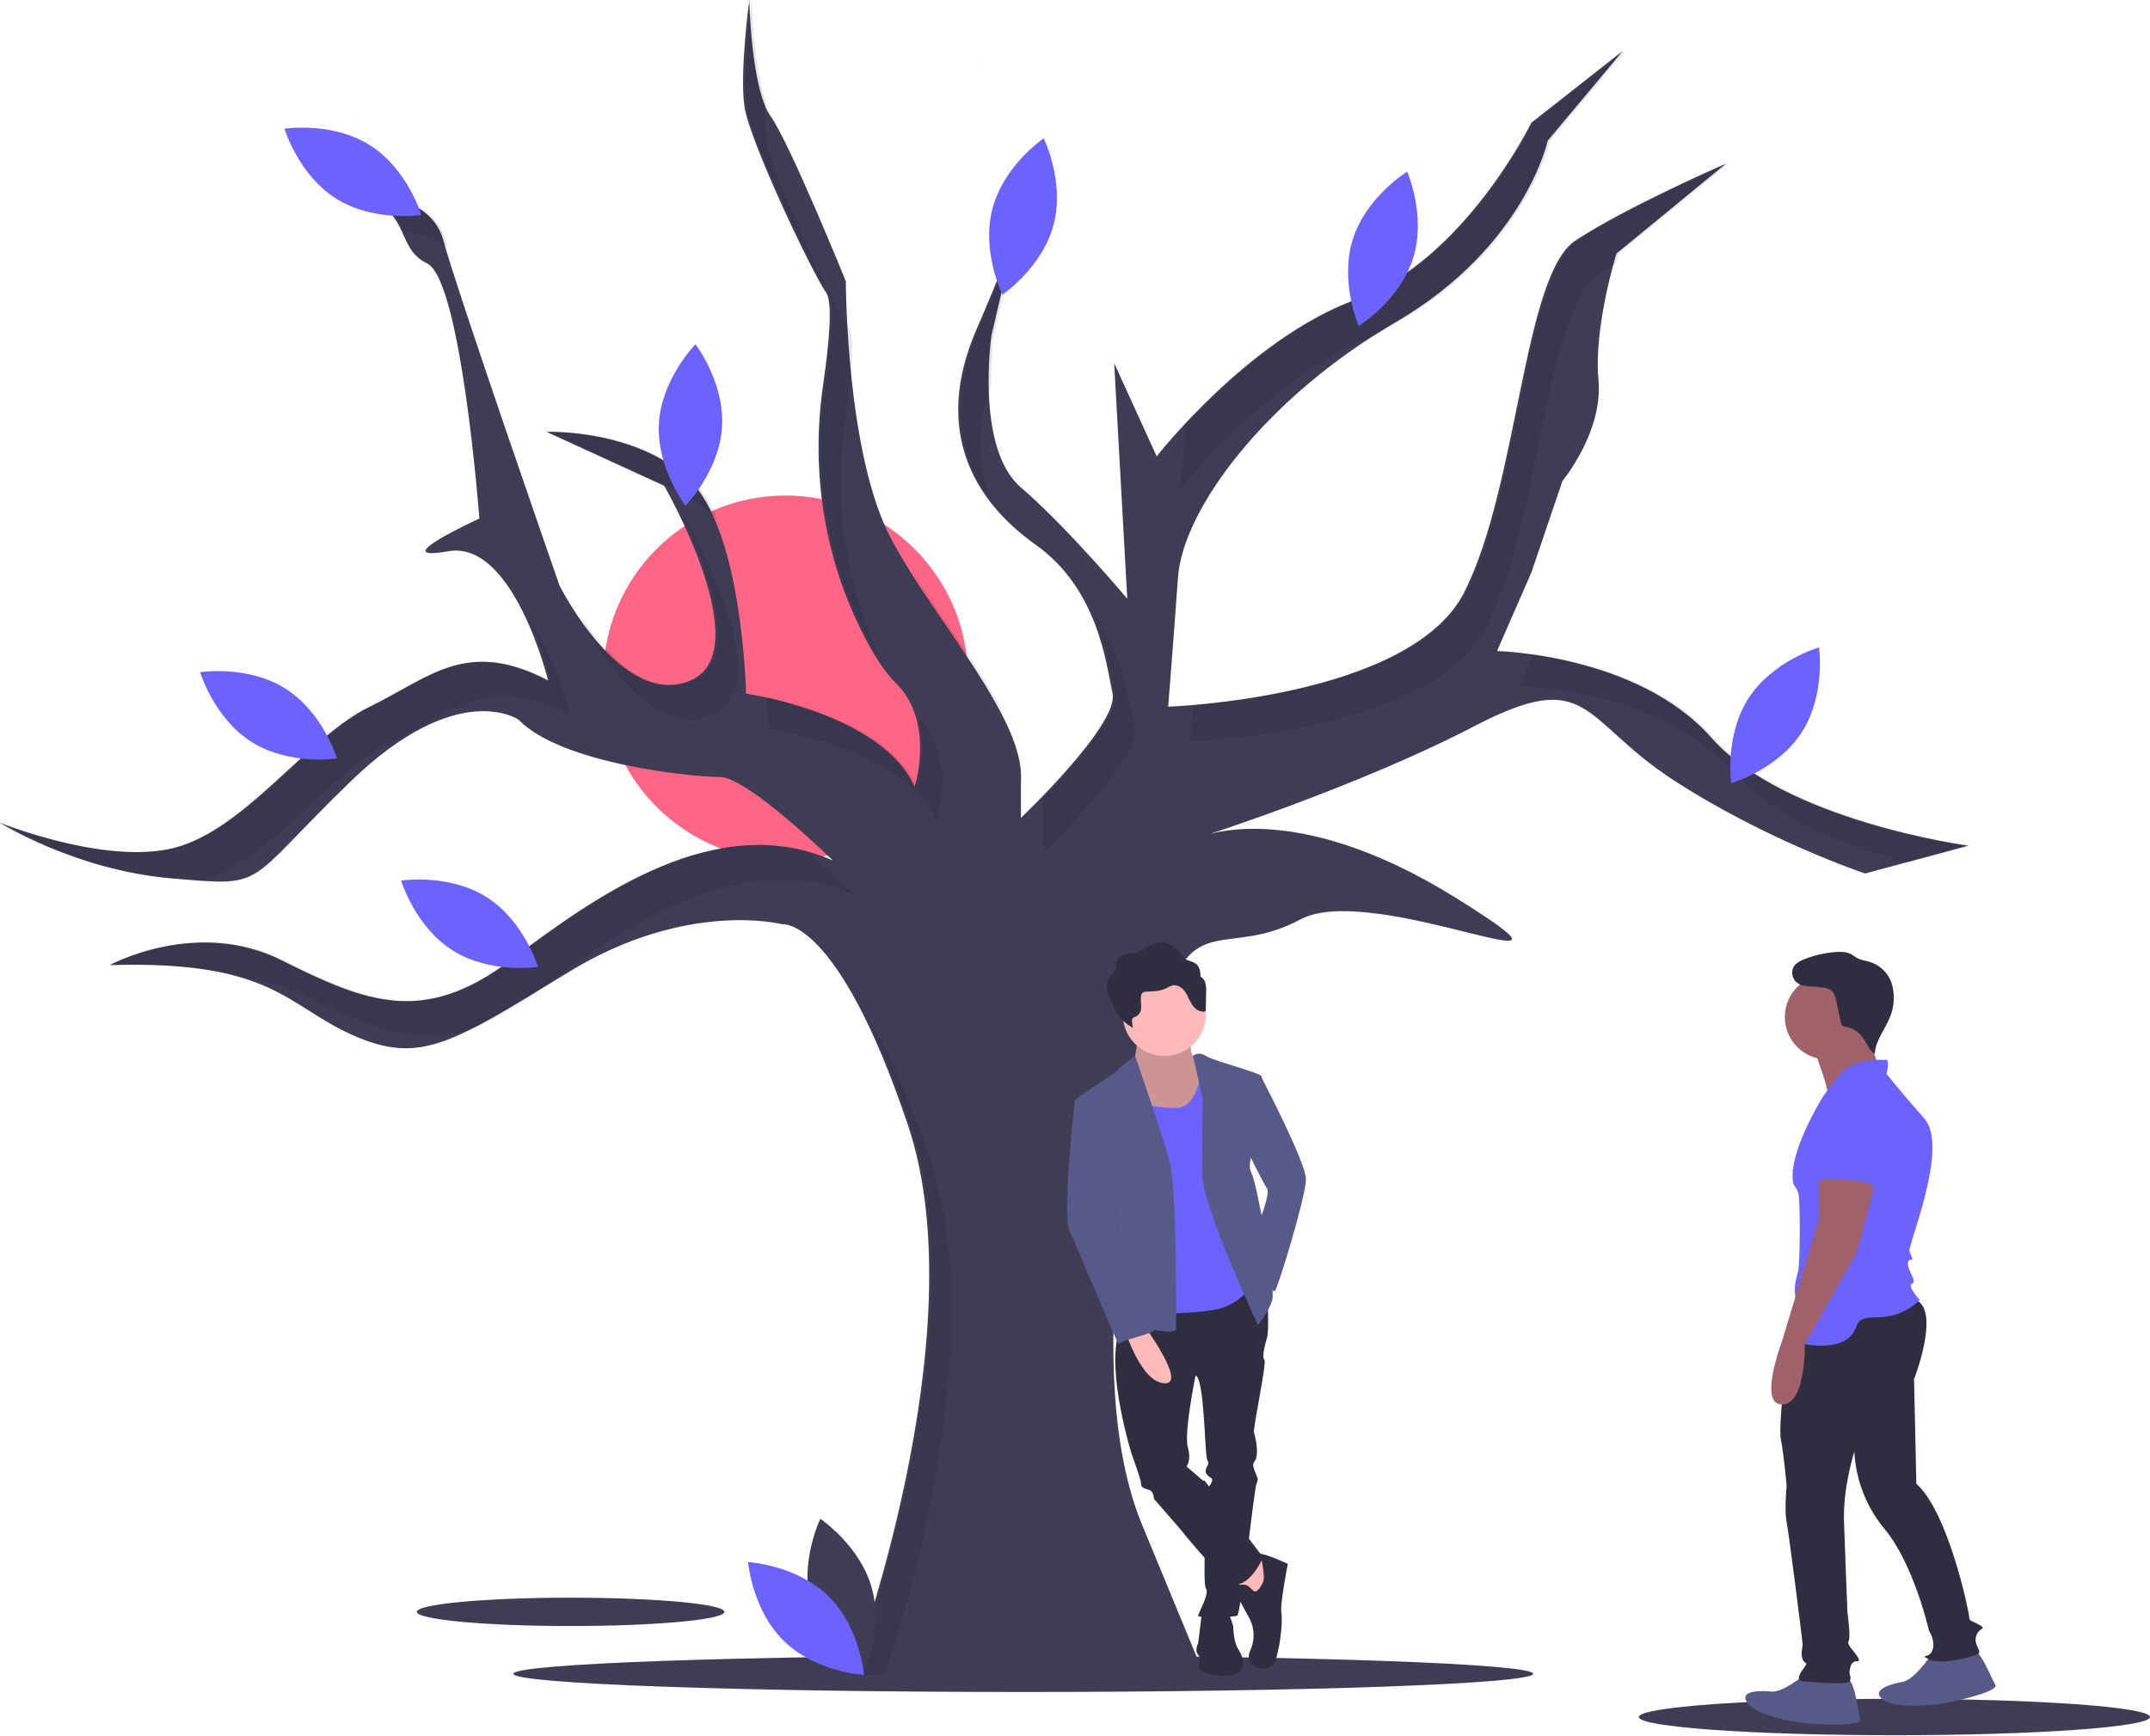
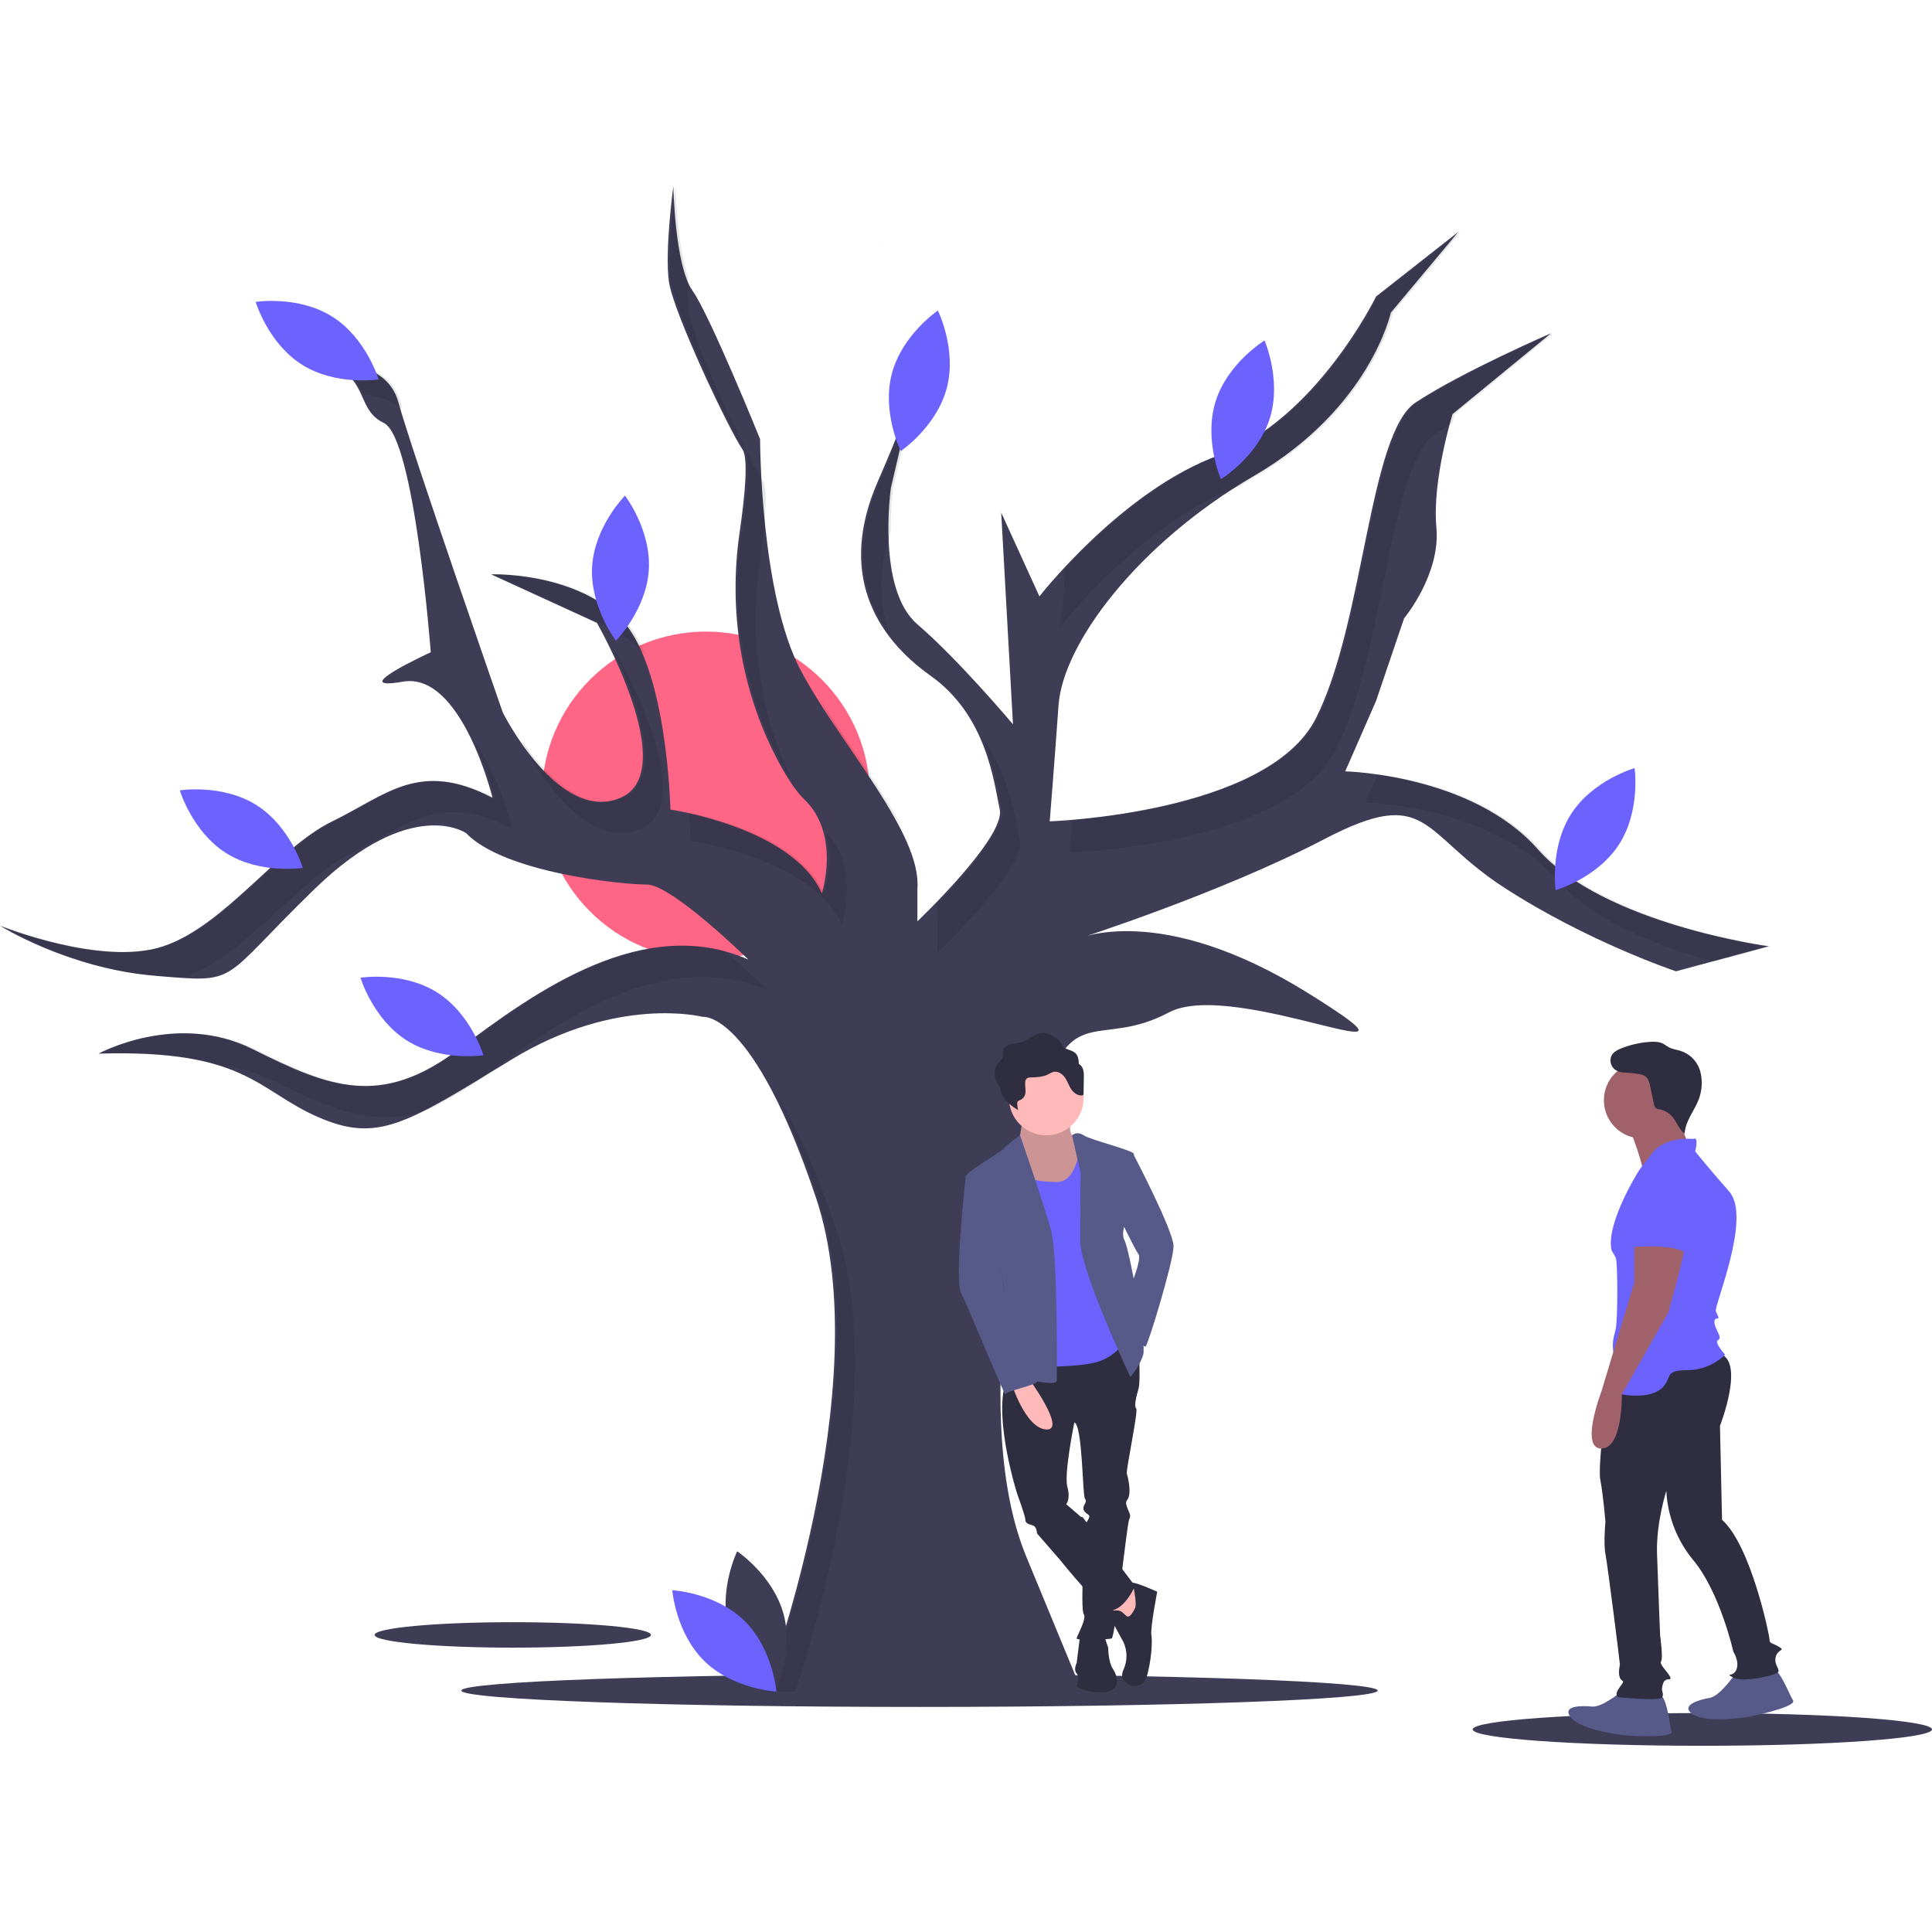
- <svg xmlns="http://www.w3.org/2000/svg" data-name="Layer 1" width="1055.523" height="852.056" viewBox="0 0 1055.523 852.056">
+ <svg xmlns="http://www.w3.org/2000/svg" data-name="Layer 1" width="400" height="400" viewBox="0 0 1055.523 852.056">
  <ellipse cx="502.363" cy="821.89" rx="250.304" ry="8.939" fill="#3f3d56" />
  <circle cx="385.682" cy="332.888" r="89.563" fill="#ff6584" />
  <ellipse cx="280.159" cy="791.481" rx="75.486" ry="6.958" fill="#3f3d56" />
  <path d="M489.915,846.473s62.651-167.071,28.113-269.883-61.848-98.797-61.848-98.797-46.587-12.048-104.419,23.293-73.093,45.784-106.026,31.326-39.358-36.948-119.68-34.539c0,0,42.571-23.293,84.338-2.41s69.88,32.129,112.451,0S424.05,421.568,481.079,446.468c0,0-41.768-40.964-55.422-40.964s-77.913-6.426-98.797-28.113c0,0-29.719-20.884-82.732,30.523s-40.161,51.406-87.551,47.39S72.238,427.994,72.238,427.994s55.422,22.49,89.158,11.245,62.651-53.816,92.371-68.274,47.39-33.735,87.551-12.852c0,0-16.868-69.077-48.997-63.455s15.261-16.064,15.261-16.064-8.835-117.271-25.703-125.303-6.426-28.916-37.752-32.932c0,0,38.555-4.819,45.784,21.687s57.029,169.48,57.029,169.48,30.523,61.045,64.258,46.587-12.852-95.584-12.852-95.584L340.515,236.023s43.374-1.606,69.88,23.293,28.113,105.222,28.113,105.222,66.668,9.639,82.732,45.784c0,0,10.442-32.129-9.639-51.406-5.02-4.819-10.291-13.203-15.374-23.068-19.438-37.724-26.032-80.726-19.917-122.721,2.992-20.55,4.834-40.644,1.556-45.378-7.229-10.442-37.752-74.7-40.161-91.568s2.41-52.21,2.41-52.21.803,43.374,10.442,57.029,36.948,81.126,36.948,81.126,0,85.142,22.49,126.909,65.864,88.355,63.455,118.877v17.671s48.193-45.784,44.981-61.045-7.229-51.406-37.752-73.093S530.076,235.22,551.763,185.42s21.687-58.635,21.687-58.635l-14.458,61.848s-8.032,55.422,14.458,74.7,52.21,54.619,52.21,54.619l-6.426-115.664,20.884,45.784s44.981-57.832,97.993-77.109S824.056,84.214,824.056,84.214l44.981-35.342L832.088,93.049s-11.245,52.21-74.7,89.158S652.969,273.775,650.559,307.51,645.74,370.965,645.74,370.965s118.877-4.016,145.383-56.226,28.916-155.825,54.619-172.693,73.897-37.752,73.897-37.752l-53.816,44.177s-11.245,36.145-8.835,61.848S839.317,260.12,839.317,260.12l-15.261,44.981L807.188,343.655s69.077,1.606,105.222,42.571,126.106,53.013,126.106,53.013l-50.603,13.655S939.72,436.829,893.936,407.11s-40.964-56.226-97.993-26.506-134.942,54.619-134.942,54.619S705.982,414.339,787.107,464.942s-40.161-8.835-76.306,10.442-53.013-4.819-67.471,43.374-40.964,179.922-10.442,253.819l30.523,73.897Z" transform="translate(-72.23827 -23.97221)" fill="#3f3d56" />
  <path d="M792.342,314.739c-21.535,42.417-104.038,53.024-134.23,55.51-.847,10.889-1.405,17.775-1.405,17.775S775.584,384.008,802.09,331.798s28.916-155.825,54.619-172.693c2.726-1.789,5.707-3.623,8.854-5.473.883-3.242,1.478-5.161,1.478-5.161l53.816-44.177s-48.193,20.884-73.897,37.751S818.848,262.53,792.342,314.739Z" transform="translate(-72.23827 -23.97221)" opacity="0.1" />
  <path d="M653.826,233.593c-.175,19.776-2.742,31.538-2.742,31.538s44.962-57.807,97.96-77.097c3.132-1.982,6.31-3.933,9.562-5.826,63.455-36.948,74.7-89.158,74.7-89.158l36.948-44.177L825.274,84.214s-32.932,67.471-85.945,86.748C703.193,184.102,670.796,215.152,653.826,233.593Z" transform="translate(-72.23827 -23.97221)" opacity="0.1" />
  <path d="M584.416,424.972v17.671s48.193-45.784,44.98-61.045c-2.457-11.671-5.399-35.552-20.292-55.844,6.713,15.335,8.757,30.293,10.544,38.785,2.304,10.944-21.825,37.581-35.663,51.778A36.63,36.63,0,0,1,584.416,424.972Z" transform="translate(-72.23827 -23.97221)" opacity="0.1" />
  <path d="M519.769,303.705c.382.814.775,1.615,1.192,2.39,12.317,22.875,30.887,47.19,44.781,69.525C554.513,353.502,534.972,328.209,519.769,303.705Z" transform="translate(-72.23827 -23.97221)" opacity="0.1" />
  <path d="M558.928,269.509c-6.477-15.871-7.544-34.755-.103-56.884a173.592,173.592,0,0,1,1.385-23.992l12.648-54.103c-2.332,7.802-7.667,22.854-19.877,50.89C537.525,220.913,543.293,248.648,558.928,269.509Z" transform="translate(-72.23827 -23.97221)" opacity="0.1" />
  <path d="M913.629,386.226c-25.067-28.409-65.966-37.887-88.686-41.029l-6.789,15.517s69.077,1.607,105.222,42.571c20.044,22.717,56.633,36.537,85.257,44.346l31.101-8.392S949.774,427.191,913.629,386.226Z" transform="translate(-72.23827 -23.97221)" opacity="0.1" />
  <path d="M422.165,375.172c33.735-14.458-12.851-95.584-12.851-95.584l-1.274-.584c11.614,24.505,28.459,68.788,4.378,79.109-22.533,9.657-43.63-14.369-55.158-31.391.419,1.204.648,1.863.648,1.863S388.43,389.63,422.165,375.172Z" transform="translate(-72.23827 -23.97221)" opacity="0.1" />
  <path d="M532.207,427.382s10.165-31.334-8.931-50.68c4.683,16.666-.817,33.62-.817,33.62-12.427-27.961-55.128-40.057-73.832-44.103.725,9.309.848,15.378.848,15.378S516.142,391.237,532.207,427.382Z" transform="translate(-72.23827 -23.97221)" opacity="0.1" />
  <path d="M572.858,134.53c1.81-6.056,1.811-7.745,1.811-7.745Z" transform="translate(-72.23827 -23.97221)" opacity="0.1" />
  <path d="M171.875,456.452c.162-.052.326-.1.487-.153,33.735-11.245,62.652-53.816,92.371-68.274s47.39-33.735,87.551-12.852c0,0-7.026-28.76-20.641-47.654a187.391,187.391,0,0,1,10.893,30.595c-40.161-20.884-57.832-1.606-87.551,12.852-29.719,14.458-58.635,57.029-92.371,68.274s-89.158-11.245-89.158-11.245,36.948,23.294,84.339,27.31C163.216,455.763,167.842,456.168,171.875,456.452Z" transform="translate(-72.23827 -23.97221)" opacity="0.1" />
  <path d="M506.749,846.473c14.717-45.116,50.111-169.874,22.245-252.824-12.034-35.823-23.189-58.666-32.618-73.239,7.052,13.795,14.762,32.043,22.87,56.18C553.785,679.403,491.133,846.473,491.133,846.473Z" transform="translate(-72.23827 -23.97221)" opacity="0.1" />
  <path d="M193.068,504.335a81.993,81.993,0,0,1,28.292,8.189c32.987,16.493,57.462,26.953,87.263,14.805,6.789-3.586,14.382-8.024,23.139-13.308.683-.498,1.359-.976,2.049-1.497,42.571-32.129,101.206-73.897,158.235-48.997,0,0-11.526-11.301-24.446-22.032-52.271-12.823-104.618,24.596-143.537,53.969-42.571,32.129-70.684,20.884-112.451,0s-84.338,2.41-84.338,2.41C158.307,496.943,178.305,499.731,193.068,504.335Z" transform="translate(-72.23827 -23.97221)" opacity="0.1" />
  <path d="M274.597,145.494a21.012,21.012,0,0,0,3.303,4.223A23.705,23.705,0,0,0,274.597,145.494Z" transform="translate(-72.23827 -23.97221)" opacity="0.1" />
  <path d="M421.362,276.376a39.108,39.108,0,0,1,3.482,3.754c-3.519-8.458-7.864-15.772-13.23-20.814-26.506-24.9-69.88-23.294-69.88-23.294l54.396,24.931A77.68,77.68,0,0,1,421.362,276.376Z" transform="translate(-72.23827 -23.97221)" opacity="0.1" />
  <path d="M479.085,167.749c3.278,4.735,1.436,24.828-1.556,45.378-6.115,41.995.479,84.997,19.917,122.721a142.934,142.934,0,0,0,8.559,14.692c-18.509-37.151-24.715-79.234-18.728-120.354,2.992-20.55,4.834-40.644,1.556-45.378-7.229-10.442-37.751-74.7-40.161-91.568a116.894,116.894,0,0,1-.503-19.709c-6.239-17.703-6.835-49.559-6.835-49.559s-4.819,35.342-2.41,52.21S471.856,157.307,479.085,167.749Z" transform="translate(-72.23827 -23.97221)" opacity="0.1" />
  <path d="M554.439,56.707a22.985,22.985,0,0,0-1.458-4.621S553.599,53.819,554.439,56.707Z" transform="translate(-72.23827 -23.97221)" opacity="0.1" />
  <path d="M270.737,137.602c7.079.867,15.222,3.039,21.433,8.076-.405-1.37-.759-2.599-1.04-3.631-7.229-26.506-45.784-21.687-45.784-21.687C262.77,122.593,267.27,130.045,270.737,137.602Z" transform="translate(-72.23827 -23.97221)" opacity="0.1" />
  <path d="M470.376,812.154c5.727,21.17,25.343,34.282,25.343,34.282s10.331-21.212,4.604-42.383-25.343-34.282-25.343-34.282S464.649,790.984,470.376,812.154Z" transform="translate(-72.23827 -23.97221)" fill="#3f3d56" />
  <path d="M478.791,807.604c15.715,15.298,17.634,38.814,17.634,38.814s-23.559-1.286-39.274-16.584-17.634-38.814-17.634-38.814S463.076,792.306,478.791,807.604Z" transform="translate(-72.23827 -23.97221)" fill="#6c63ff" />
  <path d="M426.705,233.613C425.339,255.501,408.75,272.279,408.75,272.279s-14.374-18.71-13.008-40.599,17.955-38.667,17.955-38.667S428.071,211.724,426.705,233.613Z" transform="translate(-72.23827 -23.97221)" fill="#6c63ff" />
  <path d="M253.779,95.237c18.552,11.696,25.319,34.3,25.319,34.3s-23.312,3.64-41.864-8.056-25.319-34.3-25.319-34.3S235.227,83.541,253.779,95.237Z" transform="translate(-72.23827 -23.97221)" fill="#6c63ff" />
  <path d="M212.35,362.09C230.902,373.787,237.668,396.39,237.668,396.39s-23.312,3.64-41.864-8.056-25.319-34.3-25.319-34.3S193.798,350.394,212.35,362.09Z" transform="translate(-72.23827 -23.97221)" fill="#6c63ff" />
  <path d="M311.049,464.445c18.552,11.696,25.319,34.3,25.319,34.3s-23.312,3.64-41.864-8.056-25.319-34.3-25.319-34.3S292.497,452.749,311.049,464.445Z" transform="translate(-72.23827 -23.97221)" fill="#6c63ff" />
  <path d="M589.502,134.249c-5.595,21.206-25.129,34.439-25.129,34.439s-10.463-21.148-4.868-42.353,25.129-34.439,25.129-34.439S595.097,113.043,589.502,134.249Z" transform="translate(-72.23827 -23.97221)" fill="#6c63ff" />
  <path d="M765.986,150.783c-6.576,20.922-26.704,33.232-26.704,33.232s-9.467-21.612-2.892-42.534,26.704-33.232,26.704-33.232S772.562,129.861,765.986,150.783Z" transform="translate(-72.23827 -23.97221)" fill="#6c63ff" />
  <path d="M956.737,383.637c-11.912,18.414-34.592,24.917-34.592,24.917s-3.368-23.353,8.543-41.767,34.592-24.917,34.592-24.917S968.648,365.222,956.737,383.637Z" transform="translate(-72.23827 -23.97221)" fill="#6c63ff" />
  <path d="M657.273,534.211s-1.913,7.015,1.913,9.567,5.102,14.669,5.102,14.669L656.636,579.493l-20.409,3.827-7.653-14.669V546.967s2.551-10.842,1.913-14.031S657.273,534.211,657.273,534.211Z" transform="translate(-72.23827 -23.97221)" fill="#ffb9b9" />
  <path d="M657.273,534.211s-1.913,7.015,1.913,9.567,5.102,14.669,5.102,14.669L656.636,579.493l-20.409,3.827-7.653-14.669V546.967s2.551-10.842,1.913-14.031S657.273,534.211,657.273,534.211Z" transform="translate(-72.23827 -23.97221)" opacity="0.2" />
  <path d="M677.682,654.75l16.582,3.189s1.276,18.495,0,22.96-2.551,9.567-1.276,10.842-5.74,33.802-5.102,35.715,1.913,7.653,1.276,11.48-2.551,2.551-1.276,6.378,2.551,4.464,1.276,7.015-7.653,64.415-9.567,65.053-19.133,1.276-19.133,0,5.74-10.842,3.827-13.393.638-45.92.638-47.833,3.827-5.102,1.913-6.378-3.189-2.551-2.551-4.464,1.913-2.551.638-4.464-1.276-40.18-5.74-41.455c0,0-5.74,28.062-3.827,35.077s-.638,9.567-.638,9.567l8.929,7.653-12.118,22.96L638.778,759.982s0-3.827-2.551-4.464-3.827-1.276-3.827-3.189-4.464-14.031-4.464-14.031-12.755-40.18-6.378-60.588,8.835-19.733,8.835-19.733Z" transform="translate(-72.23827 -23.97221)" fill="#2f2e41" />
  <polygon points="615.648 762.797 622.664 770.45 620.113 791.496 614.373 791.496 605.444 771.725 615.648 762.797" fill="#ffb9b9" />
  <path d="M692.351,800.8s-2.551,5.74-4.464,4.464-2.548-3.189-5.419-3.189-5.423.638-4.785,1.913,8.291,15.307,8.291,15.307a18.028,18.028,0,0,1,0,15.307c-3.827,8.291,10.204,12.755,12.755,3.827s3.189-19.133,2.551-22.96,3.189-23.598,3.189-23.598-10.303-4.75-13.443-4.926C691.026,786.945,693.626,798.249,692.351,800.8Z" transform="translate(-72.23827 -23.97221)" fill="#2f2e41" />
  <path d="M675.131,814.831l2.551,7.653s0,7.653,2.551,11.48,5.102,12.118-5.102,12.755-14.669-3.189-14.669-3.189,1.913-5.102,0-7.015,0-5.74,0-5.74l1.913-15.307Z" transform="translate(-72.23827 -23.97221)" fill="#2f2e41" />
  <path d="M657.911,751.054h5.74l28.7,37.629s-5.102,12.118-12.755,13.393c0,0-1.276-.638-7.015-4.464s-21.046-22.96-21.046-22.96L649.62,763.809Z" transform="translate(-72.23827 -23.97221)" fill="#2f2e41" />
  <circle cx="571.642" cy="498.121" r="20.409" fill="#ffb9b9" />
  <path d="M668.753,548.242l-6.378-2.551s-.638,22.322-12.755,22.322-24.873-3.189-24.873-9.567-10.204,11.48-10.204,11.48,9.567,63.777,8.929,64.415,7.015,34.44,7.015,34.44,32.526,1.276,43.368-3.189,14.031-12.755,14.031-12.755l-4.464-56.124-8.929-43.368Z" transform="translate(-72.23827 -23.97221)" fill="#6c63ff" />
  <path d="M657.915,542.502s2.547-2.551,6.374,0,27.424,8.291,27.424,10.204v24.235s.638,3.827-1.276,6.378-6.378,12.118-3.827,16.582,12.118,56.124,10.204,62.502-7.015,12.118-7.015,12.118-27.424-58.037-27.424-74.619.266-36.925.266-36.925Z" transform="translate(-72.23827 -23.97221)" fill="#575a89" />
  <path d="M685.973,553.344h5.74s21.684,41.455,21.684,49.746-14.031,54.211-15.307,54.848-5.102-7.015-5.102-7.015l-3.189-25.511s6.378-15.307,4.464-17.858-11.48-22.322-11.48-22.322Z" transform="translate(-72.23827 -23.97221)" fill="#575a89" />
  <path d="M629.517,542.502s-7.321,5.102-8.596,7.015-20.409,12.755-21.046,15.307,14.669,24.235,14.669,24.235,6.378,35.715,6.378,38.266,2.551,45.92,2.551,45.92,26.149,7.653,26.149,3.189.638-68.242-3.189-82.273S629.517,542.502,629.517,542.502Z" transform="translate(-72.23827 -23.97221)" fill="#575a89" />
  <path d="M633.676,674.521s21.684,29.337,10.204,28.7-19.133-25.511-19.133-25.511Z" transform="translate(-72.23827 -23.97221)" fill="#ffb9b9" />
  <path d="M607.527,562.911l-7.653,1.913s-6.378,56.124-2.551,63.777,24.235,57.399,24.235,55.486,17.953-5.324,17.268-7.126-4.512-9.456-5.788-12.007-3.189-5.74-2.551-8.929-7.015-16.838-7.015-16.838-1.913-8.035-2.551-11.862-6.378-45.92-6.378-45.92Z" transform="translate(-72.23827 -23.97221)" fill="#575a89" />
  <path d="M663.891,506.295a5.071,5.071,0,0,0-2.309-2.837,10.867,10.867,0,0,0-.488-3.744c-1.27-3.535-4.28-3.332-7.119-4.895-1.232-.678-1.156-1.277-1.797-2.391a9.154,9.154,0,0,0-3.633-3.489,13.511,13.511,0,0,0-5.9-2.356c-4.529-.291-8.001,3.719-12.33,5.006-1.908.567-3.958.591-5.876,1.127s-3.832,1.817-4.118,3.68c-.132.861.101,1.743-.033,2.604-.266,1.71-1.86,2.907-2.927,4.314-2.359,3.11-2.089,7.504-.203,10.887a15.221,15.221,0,0,0,1.361,2.004,11.795,11.795,0,0,0,1.436,4.578c1.887,3.384,5.133,5.912,8.525,8.013a17.896,17.896,0,0,1-.503-3.417,2.23,2.23,0,0,1,.154-1.132c.378-.743,1.376-.941,2.137-1.348a4.982,4.982,0,0,0,2.24-4.414c.046-1.706-.338-3.414-.149-5.111a2.73,2.73,0,0,1,1.016-2.054,3.685,3.685,0,0,1,1.915-.43c3.229-.124,6.603-.18,9.452-1.617a14.363,14.363,0,0,1,2.942-1.401c2.421-.594,4.895,1.003,6.29,2.957s2.091,4.28,3.378,6.3,3.511,3.82,6,3.58a1.024,1.024,0,0,0,.743-.311.998.998,0,0,0,.137-.596l.139-8.954A12.775,12.775,0,0,0,663.891,506.295Z" transform="translate(-72.23827 -23.97221)" fill="#2f2e41" />
  <ellipse cx="930.046" cy="843.116" rx="125.477" ry="8.939" fill="#3f3d56" />
  <path d="M958.366,846.137s-10.712,9.021-16.35,8.457-16.35-.564-11.84,5.638,23.116,9.585,31.009,10.149,25.371,1.128,24.244-2.255-2.255-19.169-6.766-20.297S958.366,846.137,958.366,846.137Z" transform="translate(-72.23827 -23.97221)" fill="#575a89" />
  <path d="M1019.848,837.28s-7.894,11.568-13.476,12.54-15.9,3.851-9.889,8.613,24.842,3.019,32.596,1.441,24.741-5.733,22.746-8.688-7.324-17.858-11.972-17.732S1019.848,837.28,1019.848,837.28Z" transform="translate(-72.23827 -23.97221)" fill="#575a89" />
  <path d="M952.09,671.841s-7.256,49.694-5.565,58.715,2.819,23.116,2.819,23.116-1.128,11.84,0,17.478,7.893,59.2,7.893,60.327-1.128,4.51,0,7.329,3.383.564,0,5.074-1.128,5.638-.564,5.638,22.552,2.255,23.68,0-.564-2.819,0-5.638,1.128-3.383,2.255-3.947,3.383.564,1.691-2.255-5.638-6.202-4.51-7.893-.564-14.095-.564-14.095-1.128-27.626-1.691-44.541,5.074-34.392,5.074-34.392a64.508,64.508,0,0,0,14.659,37.775c14.659,17.478,21.988,50.179,21.988,50.179s3.383,5.074,1.691,9.585-6.766,1.691-1.691,4.51,22.552-1.128,24.244-2.819-2.255-3.947-1.128-8.457,5.638-3.383,1.691-5.638-5.074-1.691-5.074-3.947-10.149-51.306-25.935-65.401l-1.128-51.306s14.095-36.084-.564-39.466S952.09,671.841,952.09,671.841Z" transform="translate(-72.23827 -23.97221)" fill="#2f2e41" />
  <path d="M962.312,538.299s9.585,23.68,7.329,27.063,27.626-11.276,27.626-11.276-9.585-23.68-9.585-26.499S962.312,538.299,962.312,538.299Z" transform="translate(-72.23827 -23.97221)" fill="#a0616a" />
  <circle cx="897.121" cy="499.386" r="20.861" fill="#a0616a" />
  <path d="M997.268,544.501s-14.659-1.691-21.988,7.329-8.457,11.276-8.457,11.276-17.478,28.19-14.095,42.285a40.783,40.783,0,0,1,2.255,3.947c1.128,2.255,1.128,33.828,0,38.903s-2.255,6.766-1.128,14.095-9.021,19.169,2.819,21.425,20.861.564,24.807-4.51.564-8.457,12.968-8.457a29.835,29.835,0,0,0,20.297-8.457s-6.202-6.766-3.947-7.893,0-3.947-1.128-6.766-1.128-5.074.564-5.074.564-1.128-.564-3.947,19.733-51.306,7.329-65.401-18.606-21.988-18.606-21.988S1000.651,542.81,997.268,544.501Z" transform="translate(-72.23827 -23.97221)" fill="#6c63ff" />
  <path d="M965.131,598.062V622.87l-18.042,59.763s-11.84,31.009,0,31.009S958.295,684.045,958.295,684.045l25.442-44.825s10.149-35.52,9.021-38.339S965.131,598.062,965.131,598.062Z" transform="translate(-72.23827 -23.97221)" fill="#a0616a" />
  <path d="M974.716,561.415s-16.914,6.766-12.404,24.807,0,17.478,0,17.478,23.116-2.255,30.446,2.819l1.691-6.766S1001.215,560.851,974.716,561.415Z" transform="translate(-72.23827 -23.97221)" fill="#6c63ff" />
  <path d="M962.237,507.698a8.323,8.323,0,0,1-7.818-1.217,6.298,6.298,0,0,1-1.777-7.435c1.08-2.119,3.389-3.281,5.603-4.148A52.075,52.075,0,0,1,973.505,491.452c2.494-.177,5.114-.149,7.339.99,1.101.564,2.058,1.377,3.148,1.961,2.006,1.074,4.339,1.313,6.507,2.004a16.286,16.286,0,0,1,9.953,9.149,19.624,19.624,0,0,1,1.226,4.541,25.296,25.296,0,0,1-1.316,12.663c-2.403,6.399-7.444,11.993-7.728,18.823-3.085-2.238-4.229-6.278-6.702-9.179a12.486,12.486,0,0,0-7.126-4.133,3.969,3.969,0,0,1-2.124-.775,3.42,3.42,0,0,1-.776-1.81l-2.111-9.967c-.43-2.028-.973-4.24-2.64-5.473a7.988,7.988,0,0,0-3.441-1.212,53.973,53.973,0,0,0-8.814-.804" transform="translate(-72.23827 -23.97221)" fill="#2f2e41" />
</svg>
